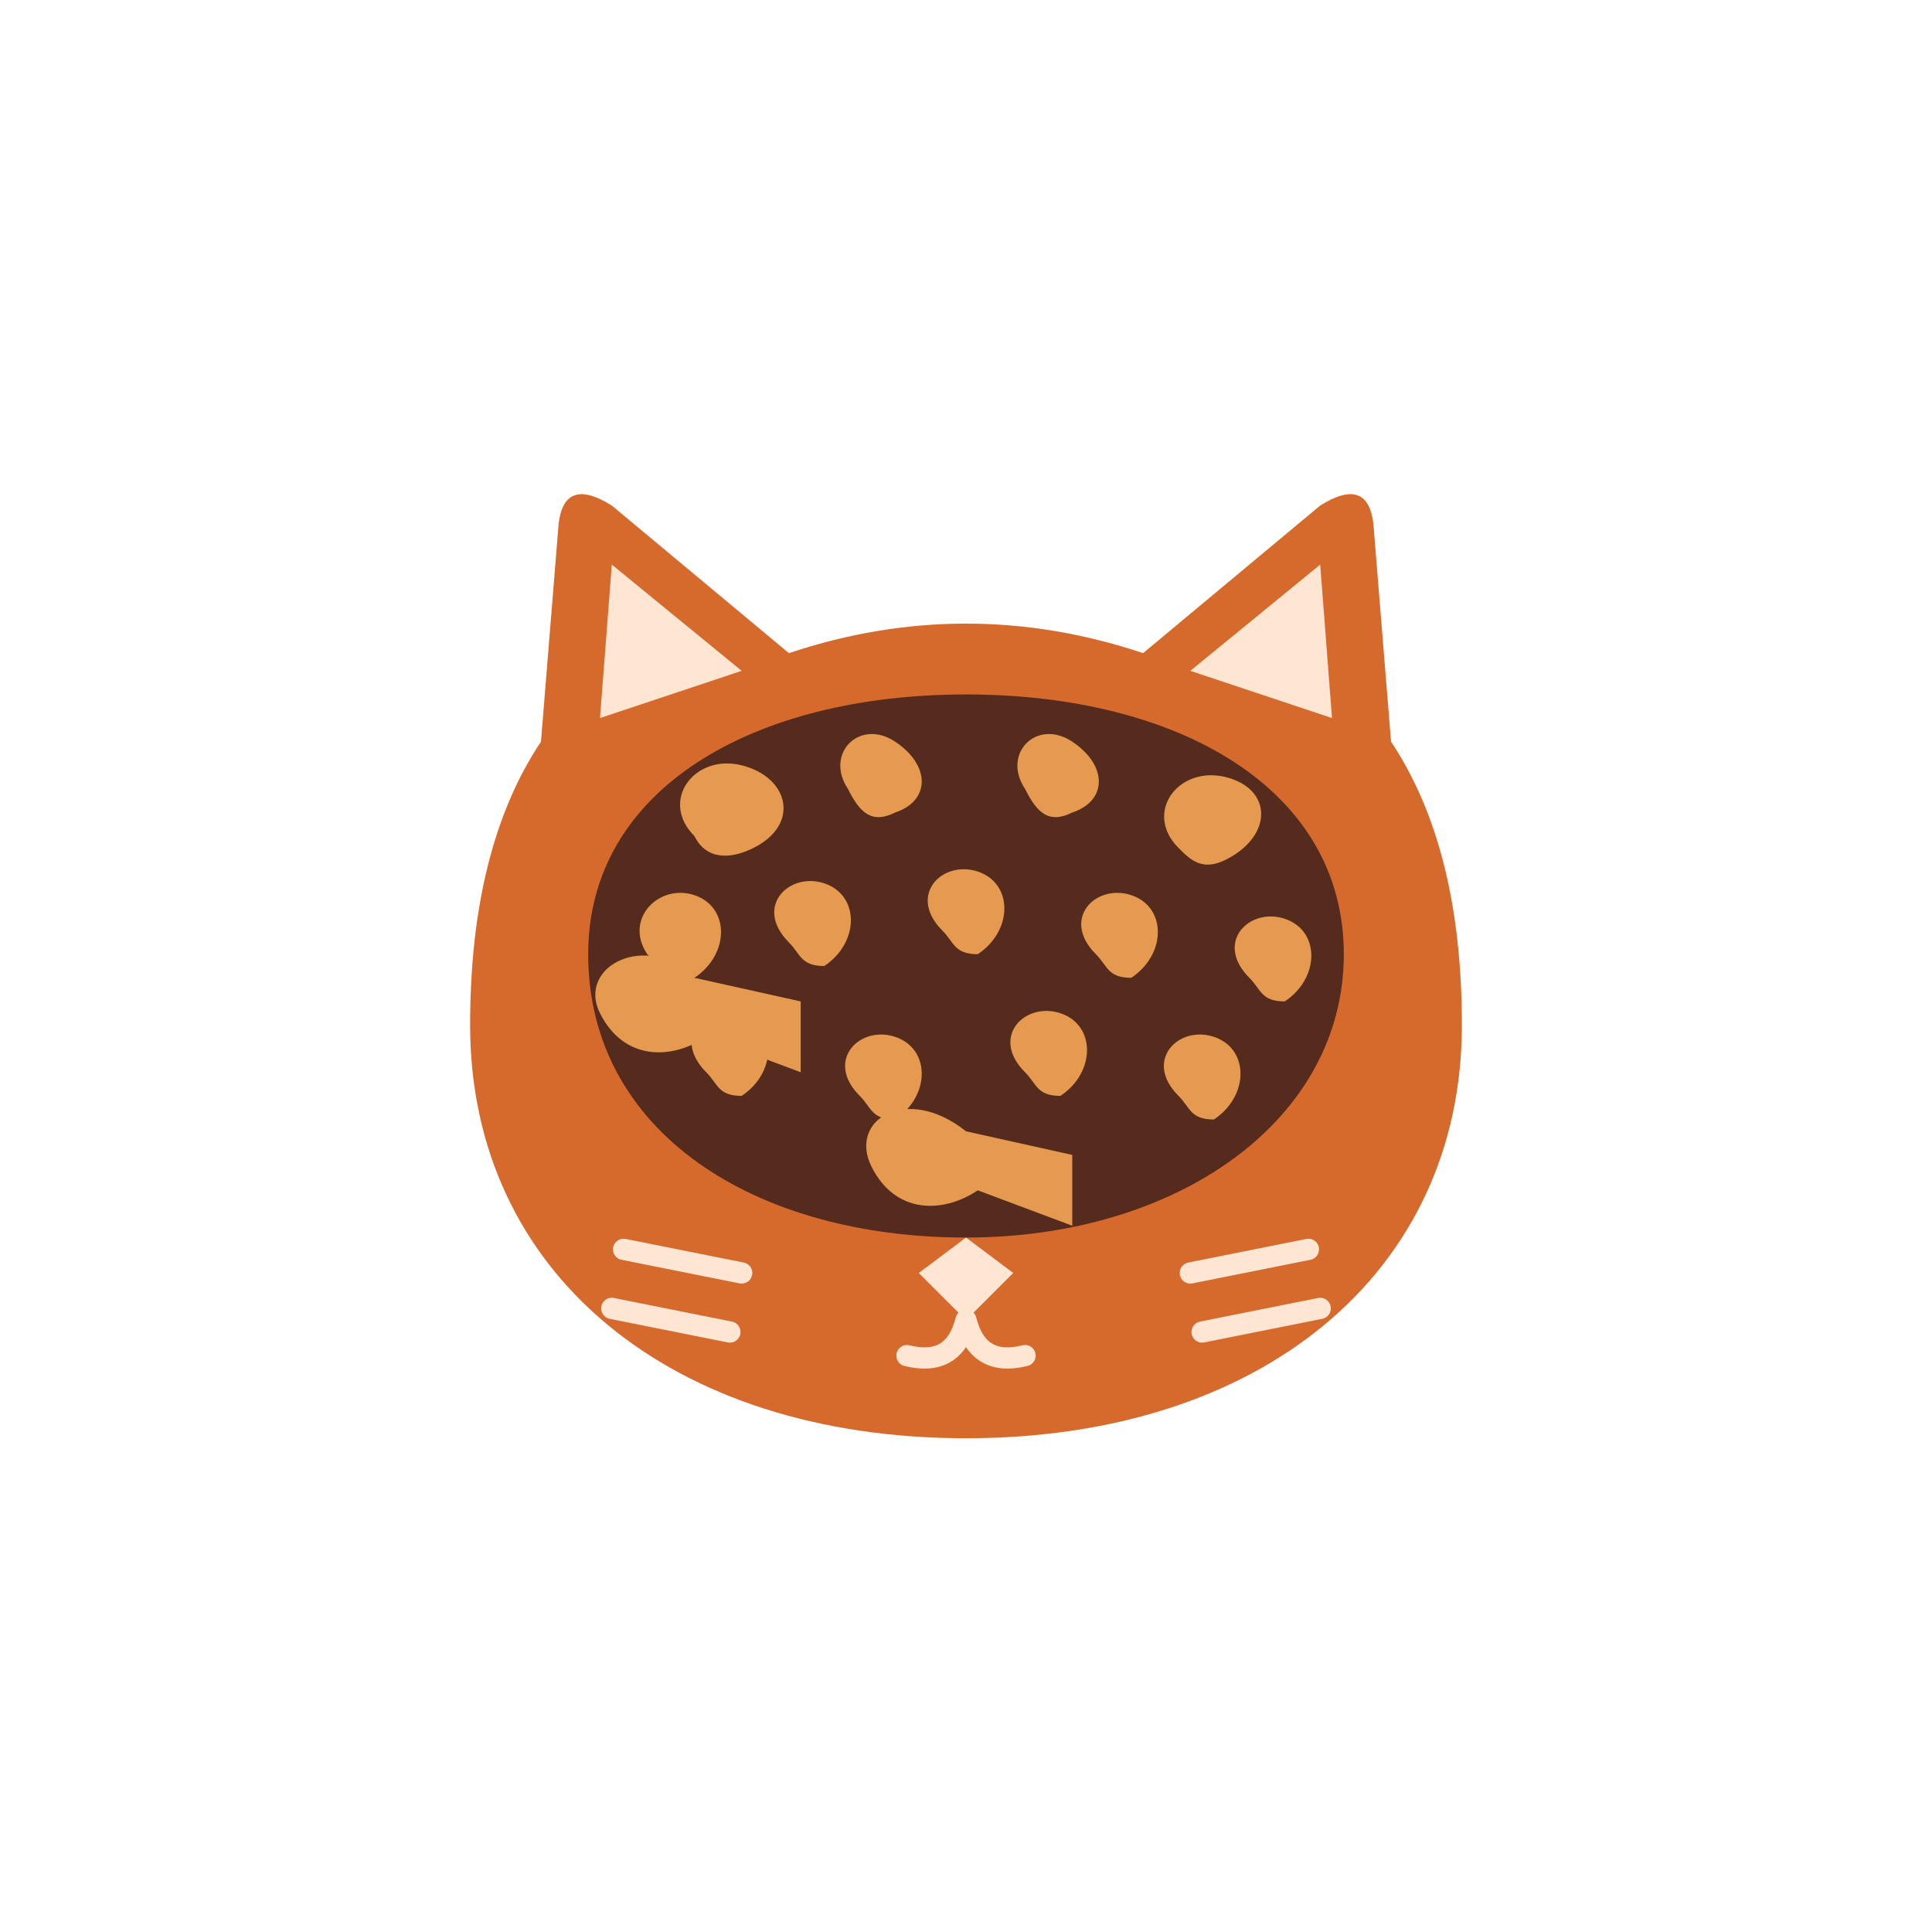
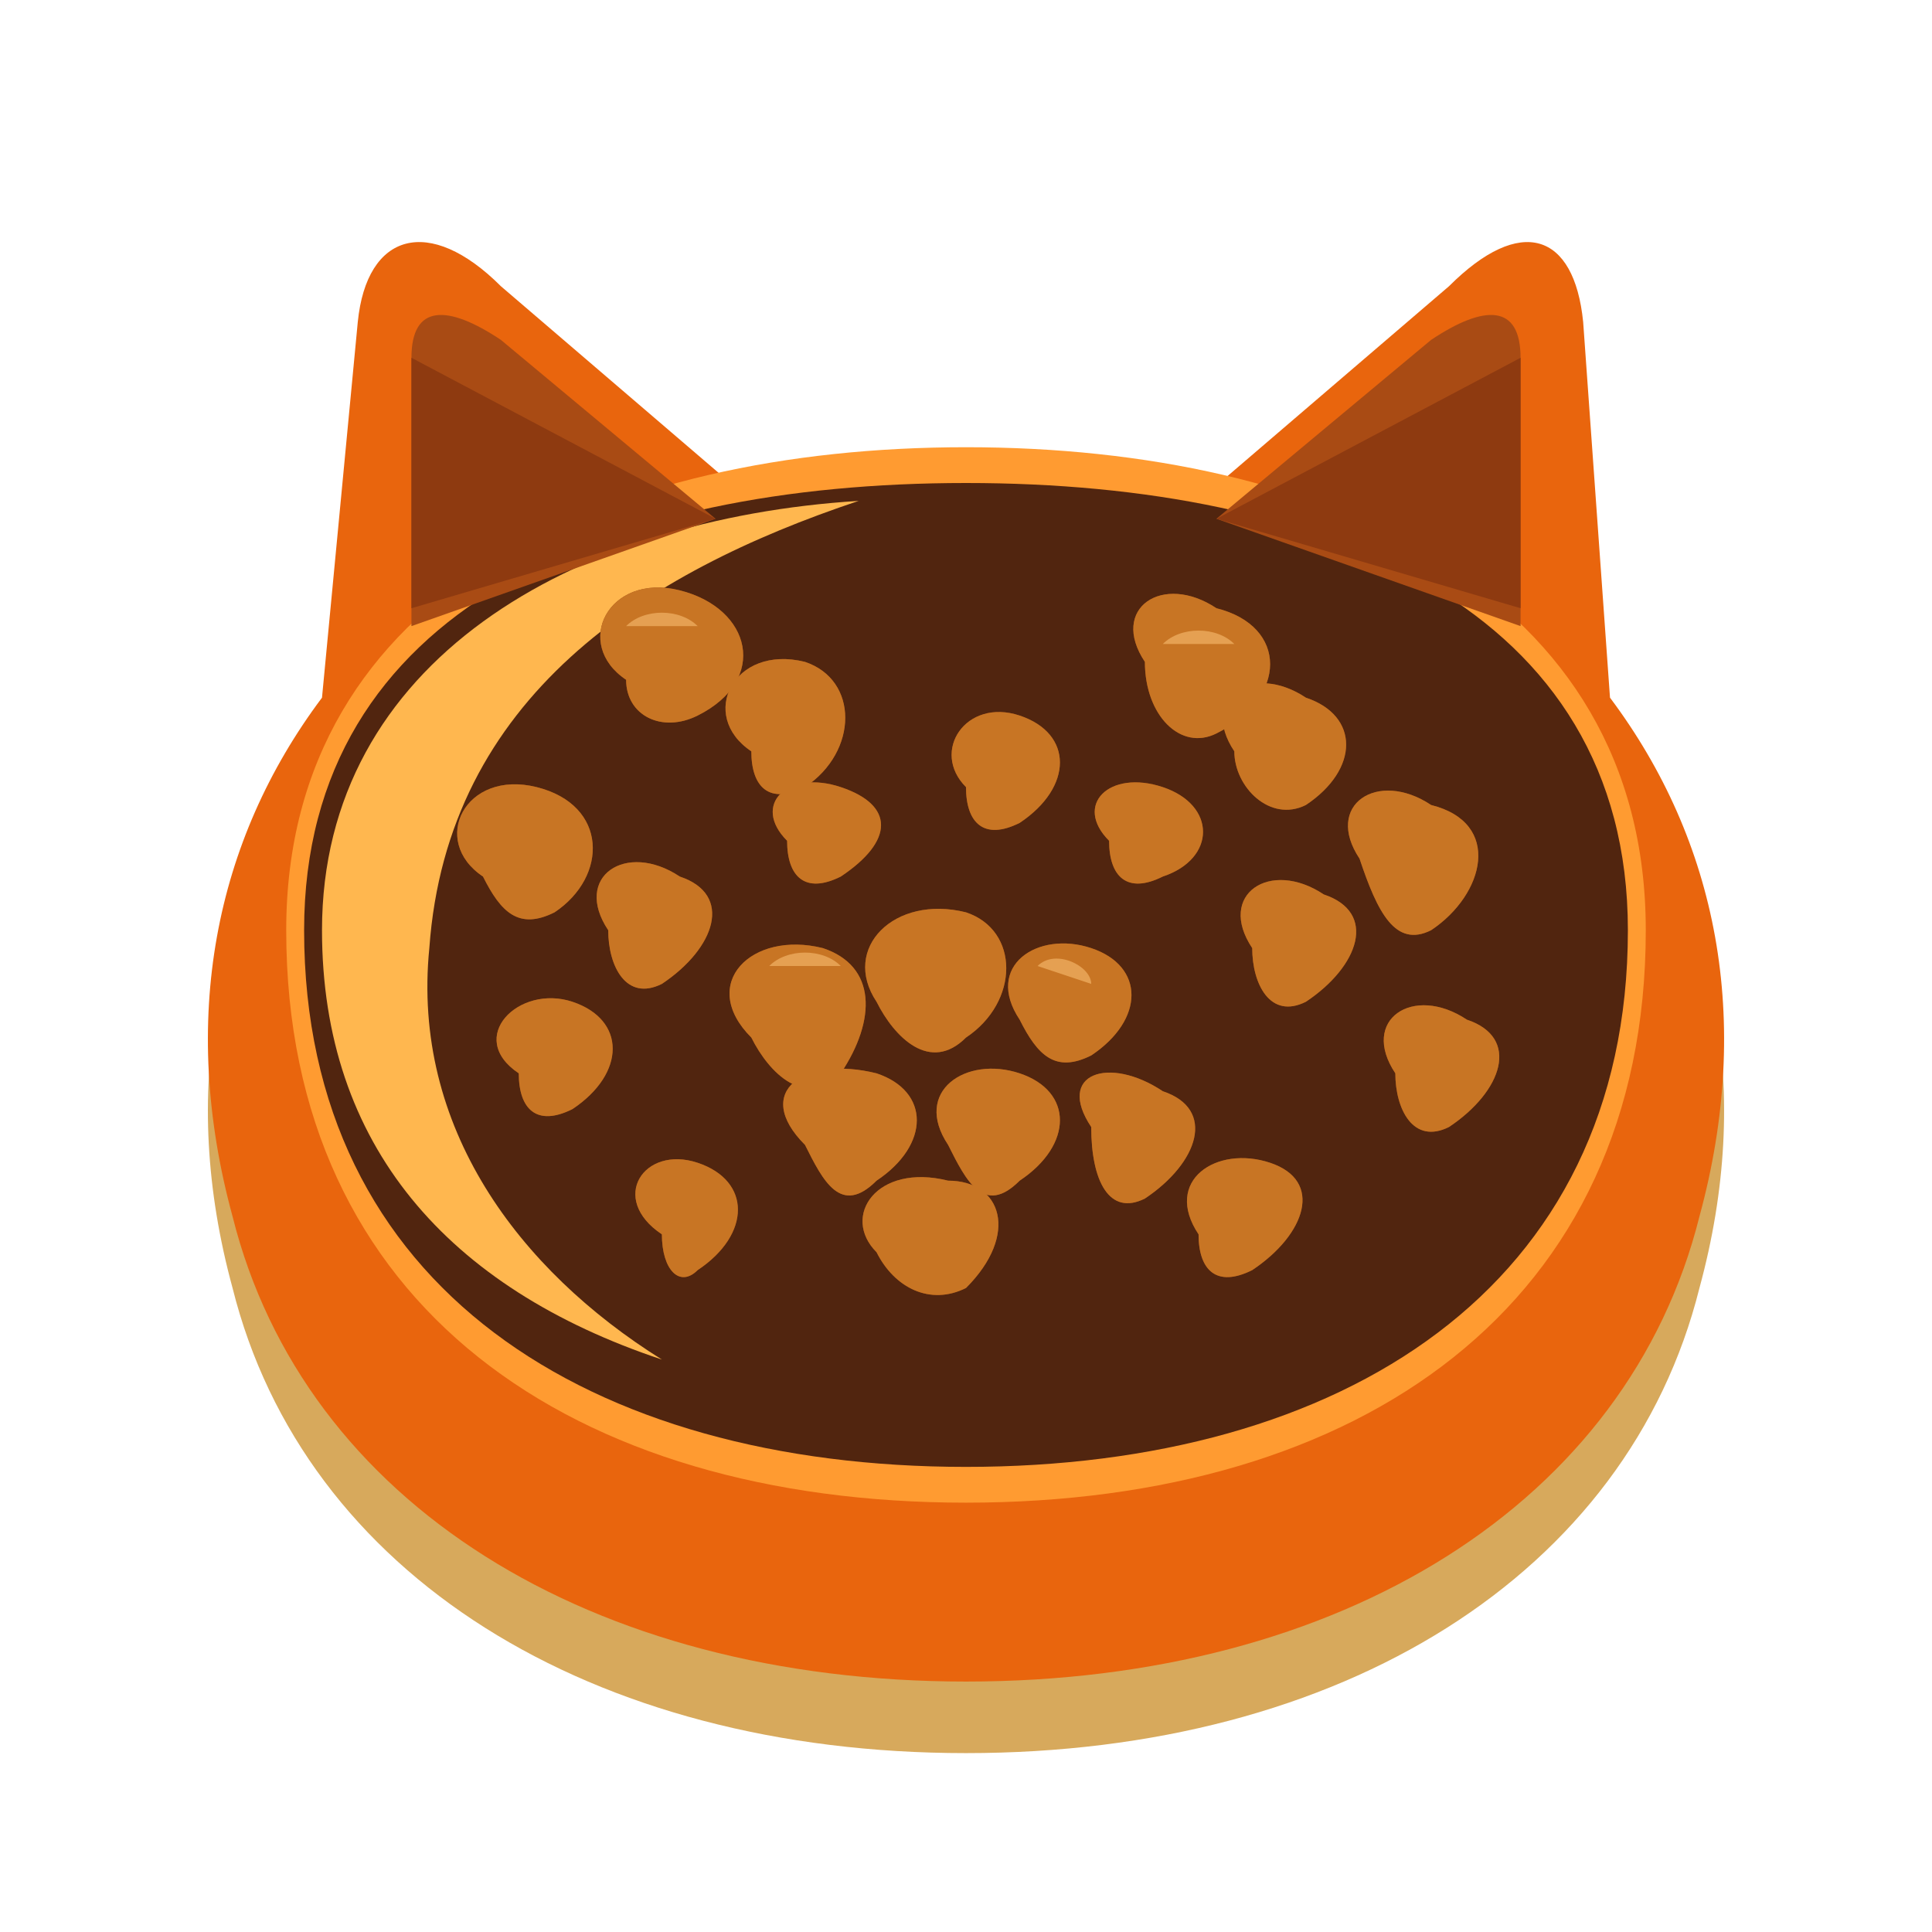
<svg xmlns="http://www.w3.org/2000/svg" viewBox="0 0 108 108">
-   <g transform="translate(18.36 18.36) scale(.66)">
-     <path fill="#d66a2d" d="M18 35 19.5 16.5Q20 12.5 24 15L39 27.5q15-5 30 0L84 15q4-2.5 4.5 1.5L90 35c4 6 6 14 6 24 0 21-17 35-42 35S12 80 12 59c0-10 2-18 6-24Z" />
-     <path fill="#542b1c" d="M22 53c0-14 14-22 32-22s32 8 32 22-14 24-32 24-32-9-32-24Z" />
-     <path fill="#ffe6d2" d="m24 20 11 9-12 4Zm60 0-11 9 12 4Z" />
-     <g fill="#e59a4f">
-       <path d="M31 43c-3-3 0-7 4-6s5 5 1 7c-2 1-4 1-5-1Zm13-4c-2-3 1-6 4-4s3 5 0 6c-2 1-3 0-4-2Zm15 0c-2-3 1-6 4-4s3 5 0 6c-2 1-3 0-4-2Zm13 5c-3-3 0-7 4-6s4 5 0 7c-2 1-3 0-4-1ZM27 53c-2-3 1-6 4-5s3 5 0 7c-2 0-3-1-4-2Zm12-1c-3-3 0-6 3-5s3 5 0 7c-2 0-2-1-3-2Zm13-1c-3-3 0-6 3-5s3 5 0 7c-2 0-2-1-3-2Zm13 2c-3-3 0-6 3-5s3 5 0 7c-2 0-2-1-3-2Zm13 2c-3-3 0-6 3-5s3 5 0 7c-2 0-2-1-3-2ZM32 63c-3-3 0-6 3-5s3 5 0 7c-2 0-2-1-3-2Zm13 2c-3-3 0-6 3-5s3 5 0 7c-2 0-2-1-3-2Zm14-2c-3-3 0-6 3-5s3 5 0 7c-2 0-2-1-3-2Zm13 2c-3-3 0-6 3-5s3 5 0 7c-2 0-2-1-3-2Z" />
-       <path d="m40 57-9-2c-4-4-10-1-8 3s6 4 9 2l8 3Zm23 13-9-2c-5-4-10-1-8 3s6 4 9 2l8 3Z" />
-     </g>
-     <path fill="#ffe6d2" d="m50 80 4-3 4 3-4 4Z" />
-     <g fill="none" stroke="#ffe6d2" stroke-linecap="round" stroke-width="1.8">
-       <path d="M54 84q-1 4-5 3m5-3q1 4 5 3M25 78l10 2m-11 3 10 2m39-5 10-2m-9 7 10-2" />
-     </g>
-   </g>
+   <path fill="#D7A95C" d="M18,43 L20,22 C20.5,17 24,16 28,20 L42,32 C50,29 59,29 67,32 L81,20 C85,16 88,17 88.5,22 L90,43 C96,51 98,61 95,72 C91,88 75,98 54,98 C33,98 17,88 13,72 C10,61 12,51 18,43 Z" />
+   <path fill="#E9650D" d="M18,39 L20,18 C20.5,13 24,12 28,16 L42,28 C50,25 59,25 67,28 L81,16 C85,12 88,13 88.5,18 L90,39 C96,47 98,57 95,68 C91,84 75,94 54,94 C33,94 17,84 13,68 C10,57 12,47 18,39 Z" />
+   <path fill="#FF9B31" d="M16,52 C16,33 34,25 54,25 C74,25 92,33 92,52 C92,73 76,84 54,84 C32,84 16,73 16,52 Z" />
+   <path fill="#51250F" d="M17,52 C17,34 34,27 54,27 C74,27 91,34 91,52 C91,72 75,82 54,82 C33,82 17,72 17,52 Z" />
+   <path fill="#FFB74F" d="M18,52 C18,37 32,29 48,28 C36,32 25,39 24,53 C23,63 29,71 37,76 C25,72 18,64 18,52 Z" />
+   <path fill="#A94B14" d="M23,20 C23,17 25,17 28,19 L40,29 L23,35 Z" />
+   <path fill="#A94B14" d="M85,20 C85,17 83,17 80,19 L68,29 L85,35 Z" />
+   <path fill="#8E3A10" d="M23,20 L40,29 L23,34 Z" />
+   <path fill="#8E3A10" d="M85,20 L68,29 L85,34 Z" />
+   <path fill="#9A4A13" d="M35,38 C32,36 34,32 38,33 C42,34 43,38 39,40 C37,41 35,40 35,38 Z" />
+   <path fill="#9A4A13" d="M42,42 C39,40 41,36 45,37 C48,38 48,42 45,44 C43,45 42,44 42,42 Z" />
+   <path fill="#9A4A13" d="M64,37 C62,34 65,32 68,34 C72,35 72,39 68,41 C66,42 64,40 64,37 Z" />
+   <path fill="#9A4A13" d="M69,42 C67,39 70,37 73,39 C76,40 76,43 73,45 C71,46 69,44 69,42 Z" />
+   <path fill="#9A4A13" d="M27,49 C24,47 26,43 30,44 C34,45 34,49 31,51 C29,52 28,51 27,49 Z" />
+   <path fill="#9A4A13" d="M34,52 C32,49 35,47 38,49 C41,50 40,53 37,55 C35,56 34,54 34,52 Z" />
+   <path fill="#9A4A13" d="M76,48 C74,45 77,43 80,45 C84,46 83,50 80,52 C78,53 77,51 76,48 Z" />
+   <path fill="#9A4A13" d="M70,53 C68,50 71,48 74,50 C77,51 76,54 73,56 C71,57 70,55 70,53 Z" />
+   <path fill="#9A4A13" d="M42,58 C39,55 42,52 46,53 C49,54 49,57 47,60 C45,62 43,60 42,58 Z" />
+   <path fill="#9A4A13" d="M49,56 C47,53 50,50 54,51 C57,52 57,56 54,58 C52,60 50,58 49,56 Z" />
+   <path fill="#9A4A13" d="M57,57 C55,54 58,52 61,53 C64,54 64,57 61,59 C59,60 58,59 57,57 Z" />
+   <path fill="#9A4A13" d="M45,64 C42,61 45,59 49,60 C52,61 52,64 49,66 C47,68 46,66 45,64 Z" />
+   <path fill="#9A4A13" d="M53,64 C51,61 54,59 57,60 C60,61 60,64 57,66 C55,68 54,66 53,64 Z" />
+   <path fill="#9A4A13" d="M61,63 C59,60 62,59 65,61 C68,62 67,65 64,67 C62,68 61,66 61,63 Z" />
+   <path fill="#9A4A13" d="M49,70 C47,68 49,65 53,66 C56,66 57,69 54,72 C52,73 50,72 49,70 Z" />
+   <path fill="#9A4A13" d="M29,60 C26,58 29,55 32,56 C35,57 35,60 32,62 C30,63 29,62 29,60 Z" />
+   <path fill="#9A4A13" d="M37,69 C34,67 36,64 39,65 C42,66 42,69 39,71 C38,72 37,71 37,69 Z" />
+   <path fill="#9A4A13" d="M67,69 C65,66 68,64 71,65 C74,66 73,69 70,71 C68,72 67,71 67,69 Z" />
+   <path fill="#9A4A13" d="M78,60 C76,57 79,55 82,57 C85,58 84,61 81,63 C79,64 78,62 78,60 Z" />
+   <path fill="#9A4A13" d="M54,44 C52,42 54,39 57,40 C60,41 60,44 57,46 C55,47 54,46 54,44 Z" />
+   <path fill="#9A4A13" d="M44,47 C42,45 44,43 47,44 C50,45 50,47 47,49 C45,50 44,49 44,47 Z" />
+   <path fill="#9A4A13" d="M62,47 C60,45 62,43 65,44 C68,45 68,48 65,49 C63,50 62,49 62,47 Z" />
+   <path fill="#C87524" d="M35,38 C32,36 34,32 38,33 C42,34 43,38 39,40 C37,41 35,40 35,38 Z" />
+   <path fill="#C87524" d="M42,42 C39,40 41,36 45,37 C48,38 48,42 45,44 C43,45 42,44 42,42 Z" />
+   <path fill="#C87524" d="M64,37 C62,34 65,32 68,34 C72,35 72,39 68,41 C66,42 64,40 64,37 Z" />
+   <path fill="#C87524" d="M69,42 C67,39 70,37 73,39 C76,40 76,43 73,45 C71,46 69,44 69,42 Z" />
+   <path fill="#C87524" d="M27,49 C24,47 26,43 30,44 C34,45 34,49 31,51 C29,52 28,51 27,49 Z" />
+   <path fill="#C87524" d="M34,52 C32,49 35,47 38,49 C41,50 40,53 37,55 C35,56 34,54 34,52 Z" />
+   <path fill="#C87524" d="M76,48 C74,45 77,43 80,45 C84,46 83,50 80,52 C78,53 77,51 76,48 Z" />
+   <path fill="#C87524" d="M70,53 C68,50 71,48 74,50 C77,51 76,54 73,56 C71,57 70,55 70,53 Z" />
+   <path fill="#C87524" d="M42,58 C39,55 42,52 46,53 C49,54 49,57 47,60 C45,62 43,60 42,58 Z" />
+   <path fill="#C87524" d="M49,56 C47,53 50,50 54,51 C57,52 57,56 54,58 C52,60 50,58 49,56 Z" />
+   <path fill="#C87524" d="M57,57 C55,54 58,52 61,53 C64,54 64,57 61,59 C59,60 58,59 57,57 Z" />
+   <path fill="#C87524" d="M45,64 C42,61 45,59 49,60 C52,61 52,64 49,66 C47,68 46,66 45,64 Z" />
+   <path fill="#C87524" d="M53,64 C51,61 54,59 57,60 C60,61 60,64 57,66 C55,68 54,66 53,64 Z" />
+   <path fill="#C87524" d="M61,63 C59,60 62,59 65,61 C68,62 67,65 64,67 C62,68 61,66 61,63 Z" />
+   <path fill="#C87524" d="M49,70 C47,68 49,65 53,66 C56,66 57,69 54,72 C52,73 50,72 49,70 Z" />
+   <path fill="#C87524" d="M29,60 C26,58 29,55 32,56 C35,57 35,60 32,62 C30,63 29,62 29,60 Z" />
+   <path fill="#C87524" d="M37,69 C34,67 36,64 39,65 C42,66 42,69 39,71 C38,72 37,71 37,69 Z" />
+   <path fill="#C87524" d="M67,69 C65,66 68,64 71,65 C74,66 73,69 70,71 C68,72 67,71 67,69 Z" />
+   <path fill="#C87524" d="M78,60 C76,57 79,55 82,57 C85,58 84,61 81,63 C79,64 78,62 78,60 Z" />
+   <path fill="#C87524" d="M54,44 C52,42 54,39 57,40 C60,41 60,44 57,46 C55,47 54,46 54,44 Z" />
+   <path fill="#C87524" d="M44,47 C42,45 44,43 47,44 C50,45 50,47 47,49 C45,50 44,49 44,47 Z" />
+   <path fill="#C87524" d="M62,47 C60,45 62,43 65,44 C68,45 68,48 65,49 C63,50 62,49 62,47 Z" />
+   <path fill="#E5A052" d="M35,35 C36,34 38,34 39,35" />
+   <path fill="#E5A052" d="M65,36 C66,35 68,35 69,36" />
+   <path fill="#E5A052" d="M43,54 C44,53 46,53 47,54" />
+   <path fill="#E5A052" d="M58,54 C59,53 61,54 61,55" />
</svg>
